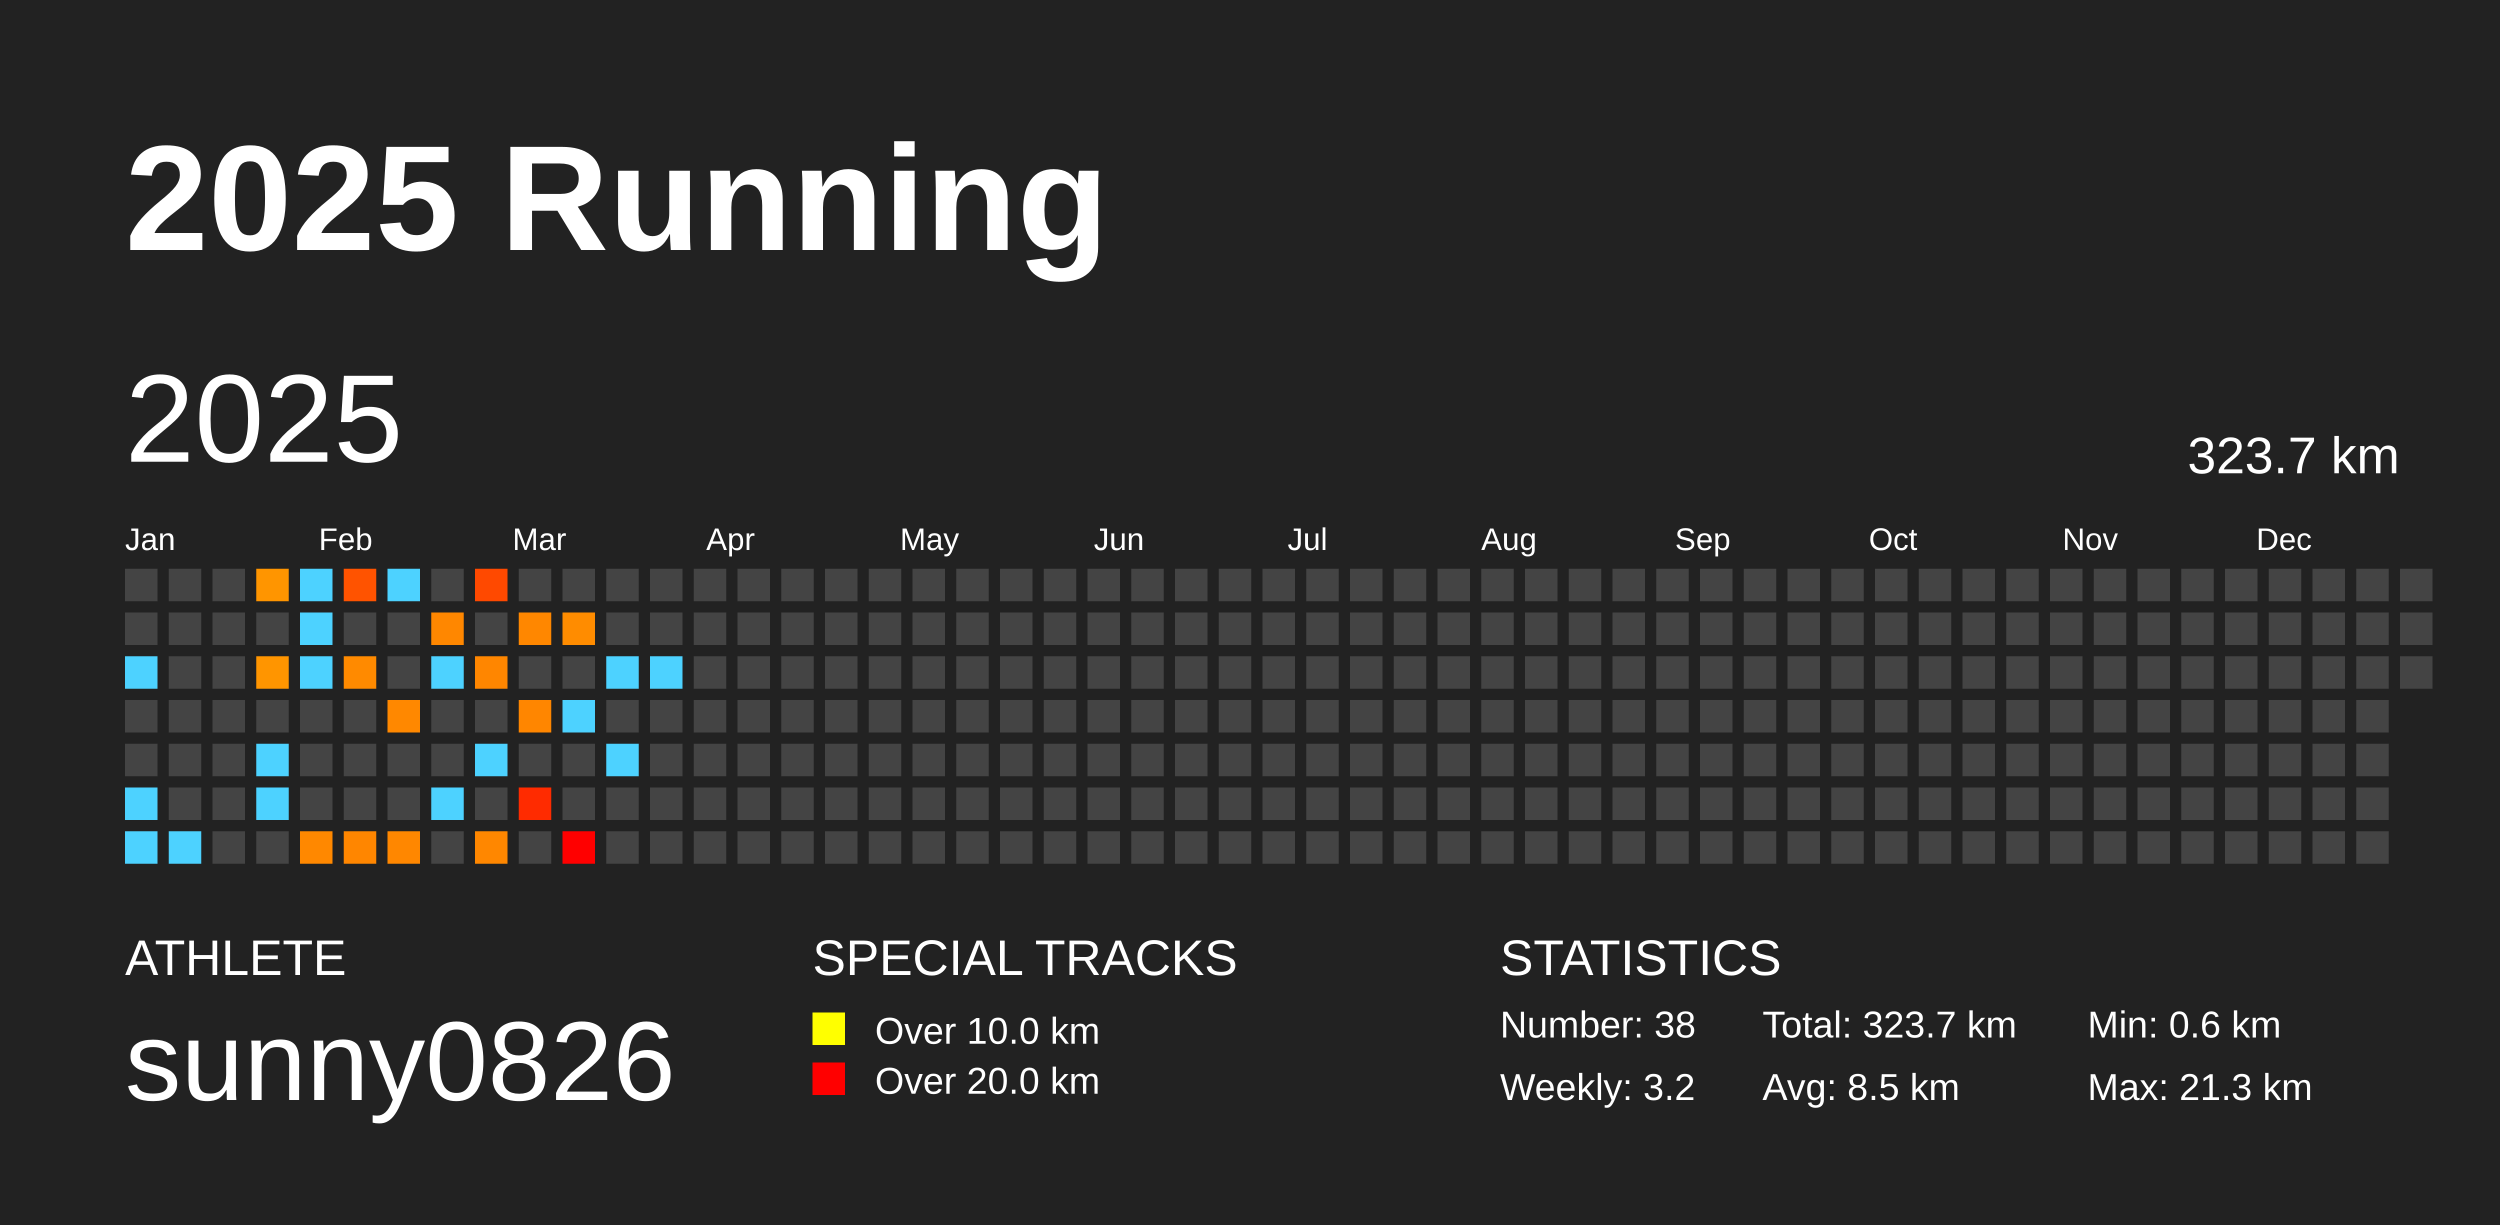
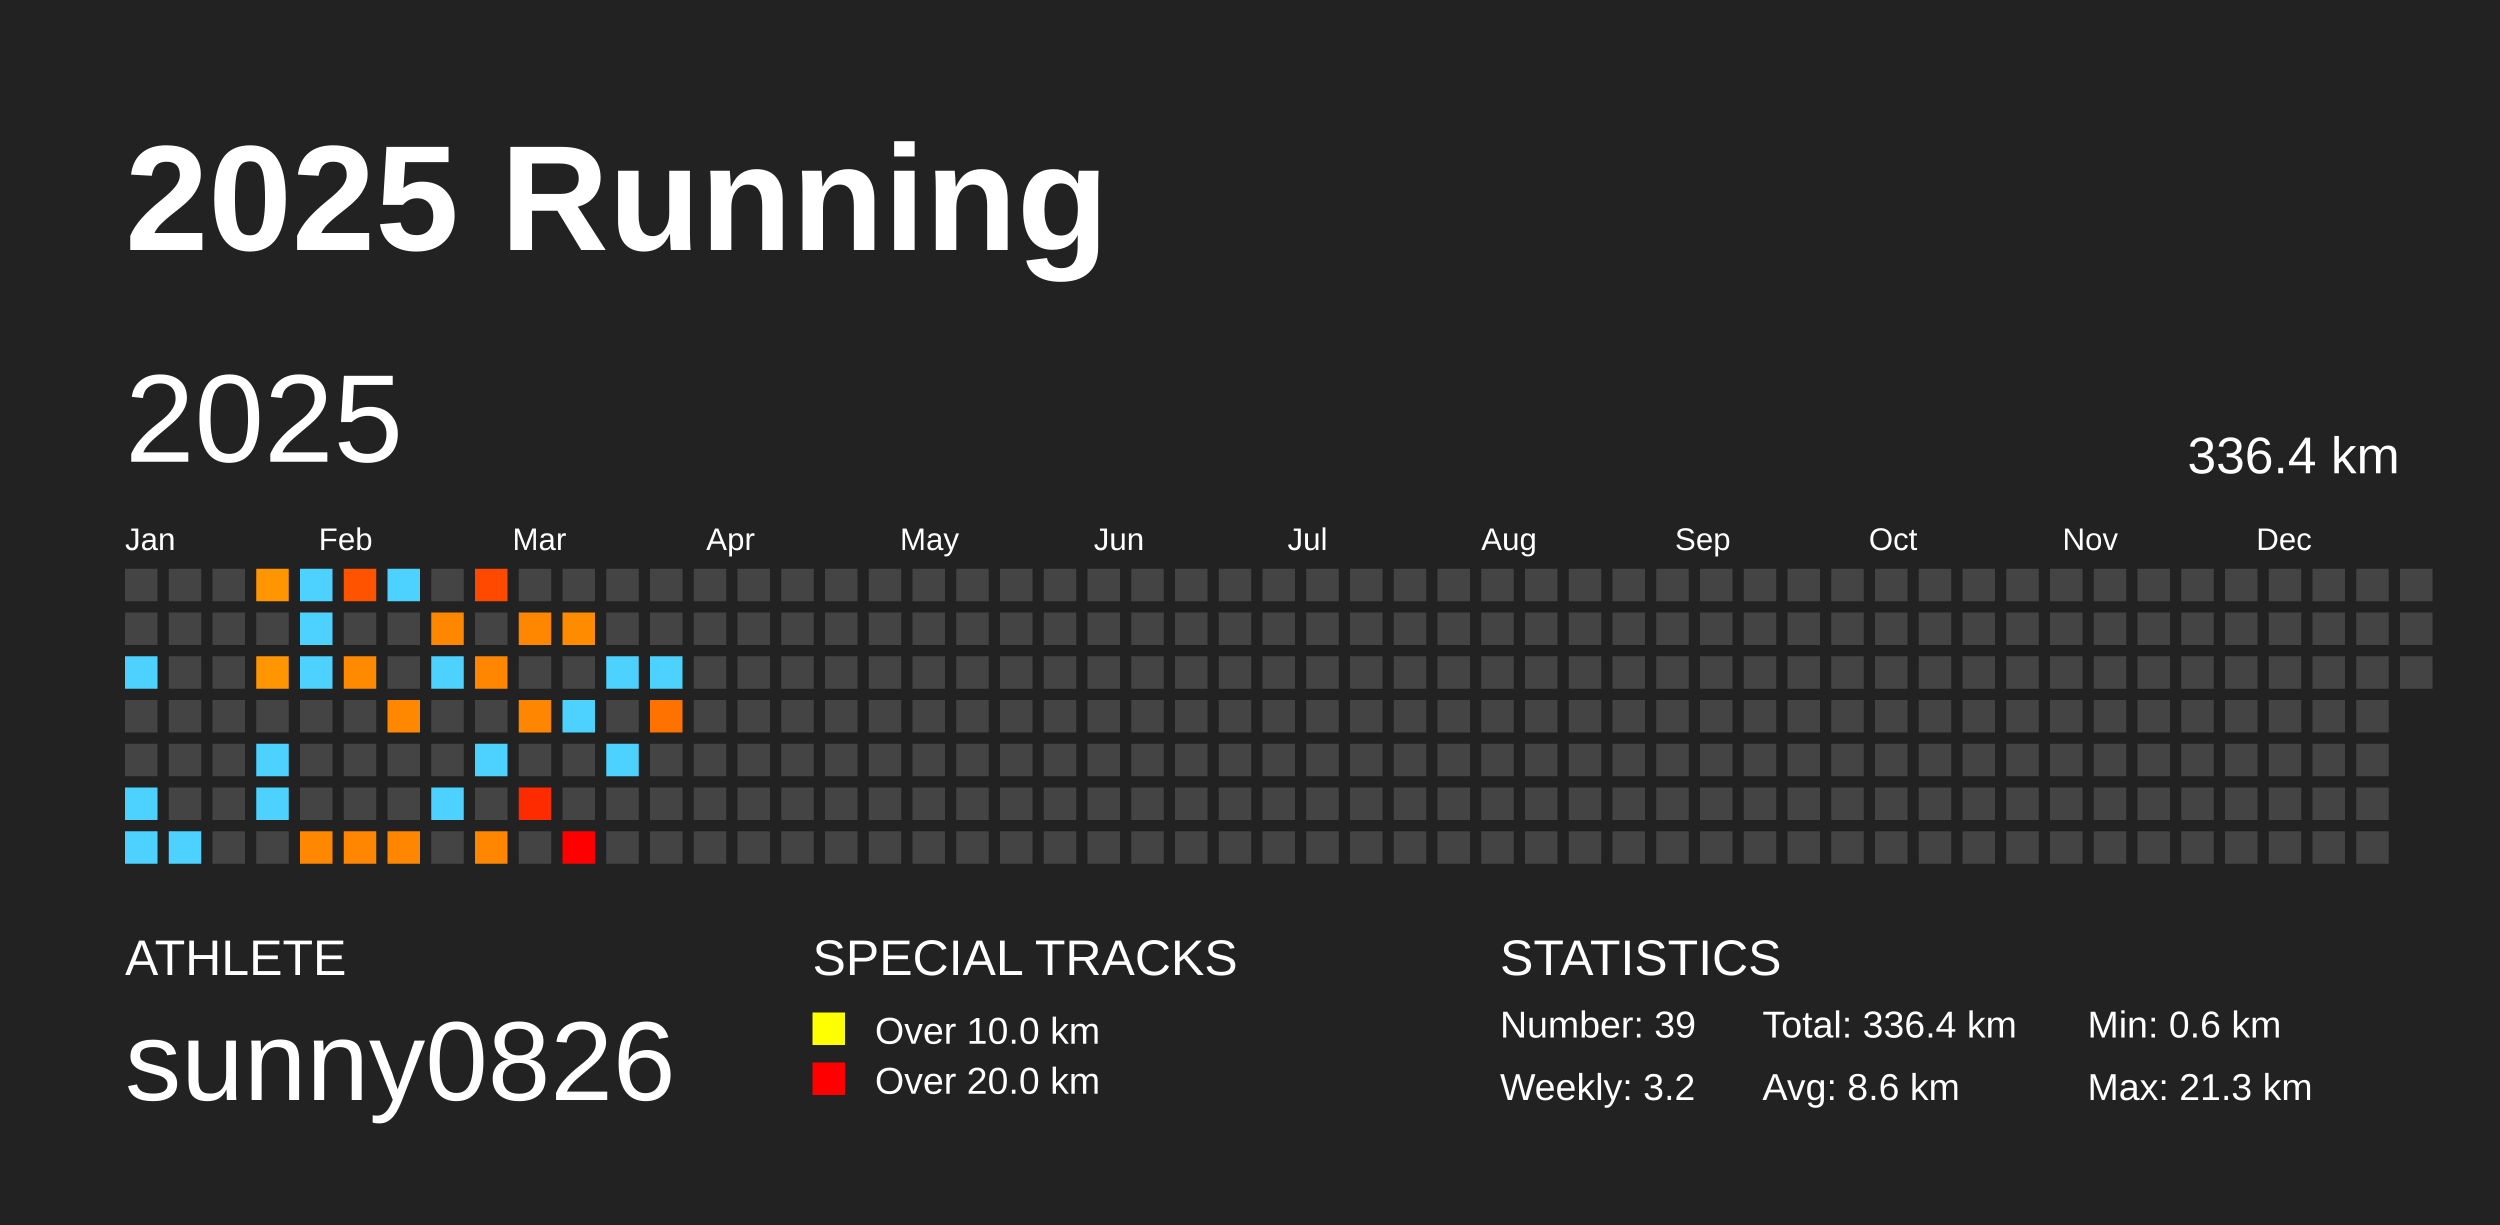
<svg xmlns="http://www.w3.org/2000/svg" baseProfile="full" height="98mm" version="1.1" viewBox="0,0,200,98" width="200mm">
  <defs />
  <rect fill="#222222" height="98" width="200" x="0" y="0" />
  <text fill="#FFFFFF" style="font-size:12px; font-family:Arial; font-weight:bold;" x="10" y="20">2025 Running</text>
  <text fill="#FFFFFF" style="font-size:4px; font-family:Arial" x="10" y="78">ATHLETE</text>
  <text fill="#FFFFFF" style="font-size:9px; font-family:Arial" x="10" y="88">sunny0826</text>
  <text fill="#FFFFFF" style="font-size:4px; font-family:Arial" x="65" y="78">SPECIAL TRACKS</text>
  <rect fill="yellow" height="2.6" width="2.6" x="65" y="81" />
  <text fill="#FFFFFF" style="font-size:3px; font-family:Arial" x="70" y="83.5">Over 10.0 km</text>
  <rect fill="red" height="2.6" width="2.6" x="65" y="85" />
  <text fill="#FFFFFF" style="font-size:3px; font-family:Arial" x="70" y="87.5">Over 20.0 km</text>
  <text fill="#FFFFFF" style="font-size:4px; font-family:Arial" x="120" y="78">STATISTICS</text>
-   <text fill="#FFFFFF" style="font-size:3px; font-family:Arial" x="120" y="83">Number: 38</text>
+   <text fill="#FFFFFF" style="font-size:3px; font-family:Arial" x="120" y="83">Number: 39</text>
  <text fill="#FFFFFF" style="font-size:3px; font-family:Arial" x="120" y="88">Weekly: 3.2</text>
-   <text fill="#FFFFFF" style="font-size:3px; font-family:Arial" x="141" y="83">Total: 323.7 km</text>
-   <text fill="#FFFFFF" style="font-size:3px; font-family:Arial" x="141" y="88">Avg: 8.5 km</text>
+   <text fill="#FFFFFF" style="font-size:3px; font-family:Arial" x="141" y="83">Total: 336.4 km</text>
+   <text fill="#FFFFFF" style="font-size:3px; font-family:Arial" x="141" y="88">Avg: 8.6 km</text>
  <text fill="#FFFFFF" style="font-size:3px; font-family:Arial" x="167" y="83">Min: 0.6 km</text>
  <text fill="#FFFFFF" style="font-size:3px; font-family:Arial" x="167" y="88">Max: 21.3 km</text>
  <text dominant-baseline="hanging" fill="#FFFFFF" style="font-size:10.0px; font-family:Arial;" x="10" y="30">2025</text>
-   <text dominant-baseline="hanging" fill="#FFFFFF" style="font-size:4.125px; font-family:Arial;" x="175" y="35">323.7 km</text>
+   <text dominant-baseline="hanging" fill="#FFFFFF" style="font-size:4.125px; font-family:Arial;" x="175" y="35">336.4 km</text>
  <text fill="#FFFFFF" style="font-size:2.5px; font-family:Arial" x="10.0" y="44">Jan</text>
  <text fill="#FFFFFF" style="font-size:2.5px; font-family:Arial" x="25.5" y="44">Feb</text>
  <text fill="#FFFFFF" style="font-size:2.5px; font-family:Arial" x="41.0" y="44">Mar</text>
  <text fill="#FFFFFF" style="font-size:2.5px; font-family:Arial" x="56.5" y="44">Apr</text>
  <text fill="#FFFFFF" style="font-size:2.5px; font-family:Arial" x="72.0" y="44">May</text>
  <text fill="#FFFFFF" style="font-size:2.5px; font-family:Arial" x="87.5" y="44">Jun</text>
  <text fill="#FFFFFF" style="font-size:2.5px; font-family:Arial" x="103.0" y="44">Jul</text>
  <text fill="#FFFFFF" style="font-size:2.5px; font-family:Arial" x="118.5" y="44">Aug</text>
  <text fill="#FFFFFF" style="font-size:2.5px; font-family:Arial" x="134.0" y="44">Sep</text>
  <text fill="#FFFFFF" style="font-size:2.5px; font-family:Arial" x="149.5" y="44">Oct</text>
  <text fill="#FFFFFF" style="font-size:2.5px; font-family:Arial" x="165.0" y="44">Nov</text>
  <text fill="#FFFFFF" style="font-size:2.5px; font-family:Arial" x="180.5" y="44">Dec</text>
  <rect fill="#444444" height="2.6" width="2.6" x="10.0" y="45.5" />
  <rect fill="#444444" height="2.6" width="2.6" x="10.0" y="49.0" />
  <rect fill="#4dd2ff" height="2.6" width="2.6" x="10.0" y="52.5" />
  <rect fill="#444444" height="2.6" width="2.6" x="10.0" y="56.0" />
  <rect fill="#444444" height="2.6" width="2.6" x="10.0" y="59.5" />
  <rect fill="#4dd2ff" height="2.6" width="2.6" x="10.0" y="63.0" />
  <rect fill="#4dd2ff" height="2.6" width="2.6" x="10.0" y="66.5" />
  <rect fill="#444444" height="2.6" width="2.6" x="13.5" y="45.5" />
  <rect fill="#444444" height="2.6" width="2.6" x="13.5" y="49.0" />
  <rect fill="#444444" height="2.6" width="2.6" x="13.5" y="52.5" />
  <rect fill="#444444" height="2.6" width="2.6" x="13.5" y="56.0" />
  <rect fill="#444444" height="2.6" width="2.6" x="13.5" y="59.5" />
  <rect fill="#444444" height="2.6" width="2.6" x="13.5" y="63.0" />
  <rect fill="#4dd2ff" height="2.6" width="2.6" x="13.5" y="66.5" />
  <rect fill="#444444" height="2.6" width="2.6" x="17.0" y="45.5" />
  <rect fill="#444444" height="2.6" width="2.6" x="17.0" y="49.0" />
  <rect fill="#444444" height="2.6" width="2.6" x="17.0" y="52.5" />
  <rect fill="#444444" height="2.6" width="2.6" x="17.0" y="56.0" />
  <rect fill="#444444" height="2.6" width="2.6" x="17.0" y="59.5" />
  <rect fill="#444444" height="2.6" width="2.6" x="17.0" y="63.0" />
  <rect fill="#444444" height="2.6" width="2.6" x="17.0" y="66.5" />
  <rect fill="#ff9500" height="2.6" width="2.6" x="20.5" y="45.5" />
  <rect fill="#444444" height="2.6" width="2.6" x="20.5" y="49.0" />
  <rect fill="#ff9500" height="2.6" width="2.6" x="20.5" y="52.5" />
  <rect fill="#444444" height="2.6" width="2.6" x="20.5" y="56.0" />
  <rect fill="#4dd2ff" height="2.6" width="2.6" x="20.5" y="59.5" />
  <rect fill="#4dd2ff" height="2.6" width="2.6" x="20.5" y="63.0" />
  <rect fill="#444444" height="2.6" width="2.6" x="20.5" y="66.5" />
  <rect fill="#4dd2ff" height="2.6" width="2.6" x="24.0" y="45.5" />
  <rect fill="#4dd2ff" height="2.6" width="2.6" x="24.0" y="49.0" />
  <rect fill="#4dd2ff" height="2.6" width="2.6" x="24.0" y="52.5" />
  <rect fill="#444444" height="2.6" width="2.6" x="24.0" y="56.0" />
  <rect fill="#444444" height="2.6" width="2.6" x="24.0" y="59.5" />
  <rect fill="#444444" height="2.6" width="2.6" x="24.0" y="63.0" />
  <rect fill="#ff8800" height="2.6" width="2.6" x="24.0" y="66.5" />
  <rect fill="#ff5300" height="2.6" width="2.6" x="27.5" y="45.5" />
  <rect fill="#444444" height="2.6" width="2.6" x="27.5" y="49.0" />
  <rect fill="#ff8a00" height="2.6" width="2.6" x="27.5" y="52.5" />
  <rect fill="#444444" height="2.6" width="2.6" x="27.5" y="56.0" />
  <rect fill="#444444" height="2.6" width="2.6" x="27.5" y="59.5" />
  <rect fill="#444444" height="2.6" width="2.6" x="27.5" y="63.0" />
  <rect fill="#ff8600" height="2.6" width="2.6" x="27.5" y="66.5" />
  <rect fill="#4dd2ff" height="2.6" width="2.6" x="31.0" y="45.5" />
  <rect fill="#444444" height="2.6" width="2.6" x="31.0" y="49.0" />
  <rect fill="#444444" height="2.6" width="2.6" x="31.0" y="52.5" />
  <rect fill="#ff8800" height="2.6" width="2.6" x="31.0" y="56.0" />
  <rect fill="#444444" height="2.6" width="2.6" x="31.0" y="59.5" />
  <rect fill="#444444" height="2.6" width="2.6" x="31.0" y="63.0" />
  <rect fill="#ff8700" height="2.6" width="2.6" x="31.0" y="66.5" />
  <rect fill="#444444" height="2.6" width="2.6" x="34.5" y="45.5" />
  <rect fill="#ff8700" height="2.6" width="2.6" x="34.5" y="49.0" />
  <rect fill="#4dd2ff" height="2.6" width="2.6" x="34.5" y="52.5" />
  <rect fill="#444444" height="2.6" width="2.6" x="34.5" y="56.0" />
  <rect fill="#444444" height="2.6" width="2.6" x="34.5" y="59.5" />
  <rect fill="#4dd2ff" height="2.6" width="2.6" x="34.5" y="63.0" />
  <rect fill="#444444" height="2.6" width="2.6" x="34.5" y="66.5" />
  <rect fill="#ff4900" height="2.6" width="2.6" x="38.0" y="45.5" />
  <rect fill="#444444" height="2.6" width="2.6" x="38.0" y="49.0" />
  <rect fill="#ff8600" height="2.6" width="2.6" x="38.0" y="52.5" />
  <rect fill="#444444" height="2.6" width="2.6" x="38.0" y="56.0" />
  <rect fill="#4dd2ff" height="2.6" width="2.6" x="38.0" y="59.5" />
  <rect fill="#444444" height="2.6" width="2.6" x="38.0" y="63.0" />
  <rect fill="#ff8700" height="2.6" width="2.6" x="38.0" y="66.5" />
  <rect fill="#444444" height="2.6" width="2.6" x="41.5" y="45.5" />
  <rect fill="#ff8700" height="2.6" width="2.6" x="41.5" y="49.0" />
  <rect fill="#444444" height="2.6" width="2.6" x="41.5" y="52.5" />
  <rect fill="#ff8600" height="2.6" width="2.6" x="41.5" y="56.0" />
  <rect fill="#444444" height="2.6" width="2.6" x="41.5" y="59.5" />
  <rect fill="#ff2b00" height="2.6" width="2.6" x="41.5" y="63.0" />
  <rect fill="#444444" height="2.6" width="2.6" x="41.5" y="66.5" />
  <rect fill="#444444" height="2.6" width="2.6" x="45.0" y="45.5" />
  <rect fill="#ff8c00" height="2.6" width="2.6" x="45.0" y="49.0" />
  <rect fill="#444444" height="2.6" width="2.6" x="45.0" y="52.5" />
  <rect fill="#4dd2ff" height="2.6" width="2.6" x="45.0" y="56.0" />
  <rect fill="#444444" height="2.6" width="2.6" x="45.0" y="59.5" />
  <rect fill="#444444" height="2.6" width="2.6" x="45.0" y="63.0" />
  <rect fill="red" height="2.6" width="2.6" x="45.0" y="66.5" />
  <rect fill="#444444" height="2.6" width="2.6" x="48.5" y="45.5" />
  <rect fill="#444444" height="2.6" width="2.6" x="48.5" y="49.0" />
  <rect fill="#4dd2ff" height="2.6" width="2.6" x="48.5" y="52.5" />
  <rect fill="#444444" height="2.6" width="2.6" x="48.5" y="56.0" />
  <rect fill="#4dd2ff" height="2.6" width="2.6" x="48.5" y="59.5" />
  <rect fill="#444444" height="2.6" width="2.6" x="48.5" y="63.0" />
  <rect fill="#444444" height="2.6" width="2.6" x="48.5" y="66.5" />
  <rect fill="#444444" height="2.6" width="2.6" x="52.0" y="45.5" />
  <rect fill="#444444" height="2.6" width="2.6" x="52.0" y="49.0" />
  <rect fill="#4dd2ff" height="2.6" width="2.6" x="52.0" y="52.5" />
-   <rect fill="#444444" height="2.6" width="2.6" x="52.0" y="56.0" />
+   <rect fill="#ff7200" height="2.6" width="2.6" x="52.0" y="56.0" />
  <rect fill="#444444" height="2.6" width="2.6" x="52.0" y="59.5" />
  <rect fill="#444444" height="2.6" width="2.6" x="52.0" y="63.0" />
  <rect fill="#444444" height="2.6" width="2.6" x="52.0" y="66.5" />
  <rect fill="#444444" height="2.6" width="2.6" x="55.5" y="45.5" />
  <rect fill="#444444" height="2.6" width="2.6" x="55.5" y="49.0" />
  <rect fill="#444444" height="2.6" width="2.6" x="55.5" y="52.5" />
  <rect fill="#444444" height="2.6" width="2.6" x="55.5" y="56.0" />
  <rect fill="#444444" height="2.6" width="2.6" x="55.5" y="59.5" />
  <rect fill="#444444" height="2.6" width="2.6" x="55.5" y="63.0" />
  <rect fill="#444444" height="2.6" width="2.6" x="55.5" y="66.5" />
  <rect fill="#444444" height="2.6" width="2.6" x="59.0" y="45.5" />
  <rect fill="#444444" height="2.6" width="2.6" x="59.0" y="49.0" />
  <rect fill="#444444" height="2.6" width="2.6" x="59.0" y="52.5" />
  <rect fill="#444444" height="2.6" width="2.6" x="59.0" y="56.0" />
  <rect fill="#444444" height="2.6" width="2.6" x="59.0" y="59.5" />
  <rect fill="#444444" height="2.6" width="2.6" x="59.0" y="63.0" />
  <rect fill="#444444" height="2.6" width="2.6" x="59.0" y="66.5" />
  <rect fill="#444444" height="2.6" width="2.6" x="62.5" y="45.5" />
  <rect fill="#444444" height="2.6" width="2.6" x="62.5" y="49.0" />
  <rect fill="#444444" height="2.6" width="2.6" x="62.5" y="52.5" />
  <rect fill="#444444" height="2.6" width="2.6" x="62.5" y="56.0" />
  <rect fill="#444444" height="2.6" width="2.6" x="62.5" y="59.5" />
  <rect fill="#444444" height="2.6" width="2.6" x="62.5" y="63.0" />
  <rect fill="#444444" height="2.6" width="2.6" x="62.5" y="66.5" />
  <rect fill="#444444" height="2.6" width="2.6" x="66.0" y="45.5" />
  <rect fill="#444444" height="2.6" width="2.6" x="66.0" y="49.0" />
  <rect fill="#444444" height="2.6" width="2.6" x="66.0" y="52.5" />
  <rect fill="#444444" height="2.6" width="2.6" x="66.0" y="56.0" />
  <rect fill="#444444" height="2.6" width="2.6" x="66.0" y="59.5" />
  <rect fill="#444444" height="2.6" width="2.6" x="66.0" y="63.0" />
  <rect fill="#444444" height="2.6" width="2.6" x="66.0" y="66.5" />
  <rect fill="#444444" height="2.6" width="2.6" x="69.5" y="45.5" />
  <rect fill="#444444" height="2.6" width="2.6" x="69.5" y="49.0" />
  <rect fill="#444444" height="2.6" width="2.6" x="69.5" y="52.5" />
  <rect fill="#444444" height="2.6" width="2.6" x="69.5" y="56.0" />
  <rect fill="#444444" height="2.6" width="2.6" x="69.5" y="59.5" />
  <rect fill="#444444" height="2.6" width="2.6" x="69.5" y="63.0" />
  <rect fill="#444444" height="2.6" width="2.6" x="69.5" y="66.5" />
  <rect fill="#444444" height="2.6" width="2.6" x="73.0" y="45.5" />
  <rect fill="#444444" height="2.6" width="2.6" x="73.0" y="49.0" />
  <rect fill="#444444" height="2.6" width="2.6" x="73.0" y="52.5" />
  <rect fill="#444444" height="2.6" width="2.6" x="73.0" y="56.0" />
  <rect fill="#444444" height="2.6" width="2.6" x="73.0" y="59.5" />
  <rect fill="#444444" height="2.6" width="2.6" x="73.0" y="63.0" />
  <rect fill="#444444" height="2.6" width="2.6" x="73.0" y="66.5" />
  <rect fill="#444444" height="2.6" width="2.6" x="76.5" y="45.5" />
  <rect fill="#444444" height="2.6" width="2.6" x="76.5" y="49.0" />
  <rect fill="#444444" height="2.6" width="2.6" x="76.5" y="52.5" />
  <rect fill="#444444" height="2.6" width="2.6" x="76.5" y="56.0" />
  <rect fill="#444444" height="2.6" width="2.6" x="76.5" y="59.5" />
  <rect fill="#444444" height="2.6" width="2.6" x="76.5" y="63.0" />
  <rect fill="#444444" height="2.6" width="2.6" x="76.5" y="66.5" />
  <rect fill="#444444" height="2.6" width="2.6" x="80.0" y="45.5" />
  <rect fill="#444444" height="2.6" width="2.6" x="80.0" y="49.0" />
  <rect fill="#444444" height="2.6" width="2.6" x="80.0" y="52.5" />
  <rect fill="#444444" height="2.6" width="2.6" x="80.0" y="56.0" />
  <rect fill="#444444" height="2.6" width="2.6" x="80.0" y="59.5" />
  <rect fill="#444444" height="2.6" width="2.6" x="80.0" y="63.0" />
  <rect fill="#444444" height="2.6" width="2.6" x="80.0" y="66.5" />
  <rect fill="#444444" height="2.6" width="2.6" x="83.5" y="45.5" />
  <rect fill="#444444" height="2.6" width="2.6" x="83.5" y="49.0" />
  <rect fill="#444444" height="2.6" width="2.6" x="83.5" y="52.5" />
  <rect fill="#444444" height="2.6" width="2.6" x="83.5" y="56.0" />
  <rect fill="#444444" height="2.6" width="2.6" x="83.5" y="59.5" />
  <rect fill="#444444" height="2.6" width="2.6" x="83.5" y="63.0" />
  <rect fill="#444444" height="2.6" width="2.6" x="83.5" y="66.5" />
  <rect fill="#444444" height="2.6" width="2.6" x="87.0" y="45.5" />
  <rect fill="#444444" height="2.6" width="2.6" x="87.0" y="49.0" />
  <rect fill="#444444" height="2.6" width="2.6" x="87.0" y="52.5" />
  <rect fill="#444444" height="2.6" width="2.6" x="87.0" y="56.0" />
  <rect fill="#444444" height="2.6" width="2.6" x="87.0" y="59.5" />
  <rect fill="#444444" height="2.6" width="2.6" x="87.0" y="63.0" />
  <rect fill="#444444" height="2.6" width="2.6" x="87.0" y="66.5" />
  <rect fill="#444444" height="2.6" width="2.6" x="90.5" y="45.5" />
  <rect fill="#444444" height="2.6" width="2.6" x="90.5" y="49.0" />
  <rect fill="#444444" height="2.6" width="2.6" x="90.5" y="52.5" />
  <rect fill="#444444" height="2.6" width="2.6" x="90.5" y="56.0" />
  <rect fill="#444444" height="2.6" width="2.6" x="90.5" y="59.5" />
  <rect fill="#444444" height="2.6" width="2.6" x="90.5" y="63.0" />
  <rect fill="#444444" height="2.6" width="2.6" x="90.5" y="66.5" />
  <rect fill="#444444" height="2.6" width="2.6" x="94.0" y="45.5" />
  <rect fill="#444444" height="2.6" width="2.6" x="94.0" y="49.0" />
  <rect fill="#444444" height="2.6" width="2.6" x="94.0" y="52.5" />
  <rect fill="#444444" height="2.6" width="2.6" x="94.0" y="56.0" />
  <rect fill="#444444" height="2.6" width="2.6" x="94.0" y="59.5" />
  <rect fill="#444444" height="2.6" width="2.6" x="94.0" y="63.0" />
  <rect fill="#444444" height="2.6" width="2.6" x="94.0" y="66.5" />
  <rect fill="#444444" height="2.6" width="2.6" x="97.5" y="45.5" />
  <rect fill="#444444" height="2.6" width="2.6" x="97.5" y="49.0" />
  <rect fill="#444444" height="2.6" width="2.6" x="97.5" y="52.5" />
  <rect fill="#444444" height="2.6" width="2.6" x="97.5" y="56.0" />
  <rect fill="#444444" height="2.6" width="2.6" x="97.5" y="59.5" />
  <rect fill="#444444" height="2.6" width="2.6" x="97.5" y="63.0" />
  <rect fill="#444444" height="2.6" width="2.6" x="97.5" y="66.5" />
  <rect fill="#444444" height="2.6" width="2.6" x="101.0" y="45.5" />
  <rect fill="#444444" height="2.6" width="2.6" x="101.0" y="49.0" />
  <rect fill="#444444" height="2.6" width="2.6" x="101.0" y="52.5" />
  <rect fill="#444444" height="2.6" width="2.6" x="101.0" y="56.0" />
  <rect fill="#444444" height="2.6" width="2.6" x="101.0" y="59.5" />
  <rect fill="#444444" height="2.6" width="2.6" x="101.0" y="63.0" />
  <rect fill="#444444" height="2.6" width="2.6" x="101.0" y="66.5" />
  <rect fill="#444444" height="2.6" width="2.6" x="104.5" y="45.5" />
  <rect fill="#444444" height="2.6" width="2.6" x="104.5" y="49.0" />
  <rect fill="#444444" height="2.6" width="2.6" x="104.5" y="52.5" />
  <rect fill="#444444" height="2.6" width="2.6" x="104.5" y="56.0" />
  <rect fill="#444444" height="2.6" width="2.6" x="104.5" y="59.5" />
  <rect fill="#444444" height="2.6" width="2.6" x="104.5" y="63.0" />
  <rect fill="#444444" height="2.6" width="2.6" x="104.5" y="66.5" />
  <rect fill="#444444" height="2.6" width="2.6" x="108.0" y="45.5" />
  <rect fill="#444444" height="2.6" width="2.6" x="108.0" y="49.0" />
  <rect fill="#444444" height="2.6" width="2.6" x="108.0" y="52.5" />
  <rect fill="#444444" height="2.6" width="2.6" x="108.0" y="56.0" />
  <rect fill="#444444" height="2.6" width="2.6" x="108.0" y="59.5" />
  <rect fill="#444444" height="2.6" width="2.6" x="108.0" y="63.0" />
  <rect fill="#444444" height="2.6" width="2.6" x="108.0" y="66.5" />
  <rect fill="#444444" height="2.6" width="2.6" x="111.5" y="45.5" />
  <rect fill="#444444" height="2.6" width="2.6" x="111.5" y="49.0" />
  <rect fill="#444444" height="2.6" width="2.6" x="111.5" y="52.5" />
  <rect fill="#444444" height="2.6" width="2.6" x="111.5" y="56.0" />
  <rect fill="#444444" height="2.6" width="2.6" x="111.5" y="59.5" />
  <rect fill="#444444" height="2.6" width="2.6" x="111.5" y="63.0" />
  <rect fill="#444444" height="2.6" width="2.6" x="111.5" y="66.5" />
  <rect fill="#444444" height="2.6" width="2.6" x="115.0" y="45.5" />
  <rect fill="#444444" height="2.6" width="2.6" x="115.0" y="49.0" />
  <rect fill="#444444" height="2.6" width="2.6" x="115.0" y="52.5" />
  <rect fill="#444444" height="2.6" width="2.6" x="115.0" y="56.0" />
  <rect fill="#444444" height="2.6" width="2.6" x="115.0" y="59.5" />
  <rect fill="#444444" height="2.6" width="2.6" x="115.0" y="63.0" />
  <rect fill="#444444" height="2.6" width="2.6" x="115.0" y="66.5" />
  <rect fill="#444444" height="2.6" width="2.6" x="118.5" y="45.5" />
  <rect fill="#444444" height="2.6" width="2.6" x="118.5" y="49.0" />
  <rect fill="#444444" height="2.6" width="2.6" x="118.5" y="52.5" />
  <rect fill="#444444" height="2.6" width="2.6" x="118.5" y="56.0" />
  <rect fill="#444444" height="2.6" width="2.6" x="118.5" y="59.5" />
  <rect fill="#444444" height="2.6" width="2.6" x="118.5" y="63.0" />
  <rect fill="#444444" height="2.6" width="2.6" x="118.5" y="66.5" />
  <rect fill="#444444" height="2.6" width="2.6" x="122.0" y="45.5" />
  <rect fill="#444444" height="2.6" width="2.6" x="122.0" y="49.0" />
  <rect fill="#444444" height="2.6" width="2.6" x="122.0" y="52.5" />
  <rect fill="#444444" height="2.6" width="2.6" x="122.0" y="56.0" />
  <rect fill="#444444" height="2.6" width="2.6" x="122.0" y="59.5" />
  <rect fill="#444444" height="2.6" width="2.6" x="122.0" y="63.0" />
  <rect fill="#444444" height="2.6" width="2.6" x="122.0" y="66.5" />
  <rect fill="#444444" height="2.6" width="2.6" x="125.5" y="45.5" />
  <rect fill="#444444" height="2.6" width="2.6" x="125.5" y="49.0" />
  <rect fill="#444444" height="2.6" width="2.6" x="125.5" y="52.5" />
  <rect fill="#444444" height="2.6" width="2.6" x="125.5" y="56.0" />
  <rect fill="#444444" height="2.6" width="2.6" x="125.5" y="59.5" />
  <rect fill="#444444" height="2.6" width="2.6" x="125.5" y="63.0" />
  <rect fill="#444444" height="2.6" width="2.6" x="125.5" y="66.5" />
  <rect fill="#444444" height="2.6" width="2.6" x="129.0" y="45.5" />
  <rect fill="#444444" height="2.6" width="2.6" x="129.0" y="49.0" />
  <rect fill="#444444" height="2.6" width="2.6" x="129.0" y="52.5" />
  <rect fill="#444444" height="2.6" width="2.6" x="129.0" y="56.0" />
  <rect fill="#444444" height="2.6" width="2.6" x="129.0" y="59.5" />
  <rect fill="#444444" height="2.6" width="2.6" x="129.0" y="63.0" />
  <rect fill="#444444" height="2.6" width="2.6" x="129.0" y="66.5" />
  <rect fill="#444444" height="2.6" width="2.6" x="132.5" y="45.5" />
  <rect fill="#444444" height="2.6" width="2.6" x="132.5" y="49.0" />
  <rect fill="#444444" height="2.6" width="2.6" x="132.5" y="52.5" />
  <rect fill="#444444" height="2.6" width="2.6" x="132.5" y="56.0" />
  <rect fill="#444444" height="2.6" width="2.6" x="132.5" y="59.5" />
  <rect fill="#444444" height="2.6" width="2.6" x="132.5" y="63.0" />
  <rect fill="#444444" height="2.6" width="2.6" x="132.5" y="66.5" />
  <rect fill="#444444" height="2.6" width="2.6" x="136.0" y="45.5" />
  <rect fill="#444444" height="2.6" width="2.6" x="136.0" y="49.0" />
  <rect fill="#444444" height="2.6" width="2.6" x="136.0" y="52.5" />
  <rect fill="#444444" height="2.6" width="2.6" x="136.0" y="56.0" />
  <rect fill="#444444" height="2.6" width="2.6" x="136.0" y="59.5" />
  <rect fill="#444444" height="2.6" width="2.6" x="136.0" y="63.0" />
  <rect fill="#444444" height="2.6" width="2.6" x="136.0" y="66.5" />
  <rect fill="#444444" height="2.6" width="2.6" x="139.5" y="45.5" />
  <rect fill="#444444" height="2.6" width="2.6" x="139.5" y="49.0" />
  <rect fill="#444444" height="2.6" width="2.6" x="139.5" y="52.5" />
  <rect fill="#444444" height="2.6" width="2.6" x="139.5" y="56.0" />
  <rect fill="#444444" height="2.6" width="2.6" x="139.5" y="59.5" />
  <rect fill="#444444" height="2.6" width="2.6" x="139.5" y="63.0" />
  <rect fill="#444444" height="2.6" width="2.6" x="139.5" y="66.5" />
  <rect fill="#444444" height="2.6" width="2.6" x="143.0" y="45.5" />
  <rect fill="#444444" height="2.6" width="2.6" x="143.0" y="49.0" />
  <rect fill="#444444" height="2.6" width="2.6" x="143.0" y="52.5" />
  <rect fill="#444444" height="2.6" width="2.6" x="143.0" y="56.0" />
  <rect fill="#444444" height="2.6" width="2.6" x="143.0" y="59.5" />
  <rect fill="#444444" height="2.6" width="2.6" x="143.0" y="63.0" />
  <rect fill="#444444" height="2.6" width="2.6" x="143.0" y="66.5" />
  <rect fill="#444444" height="2.6" width="2.6" x="146.5" y="45.5" />
  <rect fill="#444444" height="2.6" width="2.6" x="146.5" y="49.0" />
  <rect fill="#444444" height="2.6" width="2.6" x="146.5" y="52.5" />
  <rect fill="#444444" height="2.6" width="2.6" x="146.5" y="56.0" />
  <rect fill="#444444" height="2.6" width="2.6" x="146.5" y="59.5" />
  <rect fill="#444444" height="2.6" width="2.6" x="146.5" y="63.0" />
  <rect fill="#444444" height="2.6" width="2.6" x="146.5" y="66.5" />
  <rect fill="#444444" height="2.6" width="2.6" x="150.0" y="45.5" />
  <rect fill="#444444" height="2.6" width="2.6" x="150.0" y="49.0" />
  <rect fill="#444444" height="2.6" width="2.6" x="150.0" y="52.5" />
  <rect fill="#444444" height="2.6" width="2.6" x="150.0" y="56.0" />
  <rect fill="#444444" height="2.6" width="2.6" x="150.0" y="59.5" />
  <rect fill="#444444" height="2.6" width="2.6" x="150.0" y="63.0" />
  <rect fill="#444444" height="2.6" width="2.6" x="150.0" y="66.5" />
  <rect fill="#444444" height="2.6" width="2.6" x="153.5" y="45.5" />
  <rect fill="#444444" height="2.6" width="2.6" x="153.5" y="49.0" />
  <rect fill="#444444" height="2.6" width="2.6" x="153.5" y="52.5" />
  <rect fill="#444444" height="2.6" width="2.6" x="153.5" y="56.0" />
  <rect fill="#444444" height="2.6" width="2.6" x="153.5" y="59.5" />
  <rect fill="#444444" height="2.6" width="2.6" x="153.5" y="63.0" />
  <rect fill="#444444" height="2.6" width="2.6" x="153.5" y="66.5" />
  <rect fill="#444444" height="2.6" width="2.6" x="157.0" y="45.5" />
  <rect fill="#444444" height="2.6" width="2.6" x="157.0" y="49.0" />
  <rect fill="#444444" height="2.6" width="2.6" x="157.0" y="52.5" />
  <rect fill="#444444" height="2.6" width="2.6" x="157.0" y="56.0" />
  <rect fill="#444444" height="2.6" width="2.6" x="157.0" y="59.5" />
  <rect fill="#444444" height="2.6" width="2.6" x="157.0" y="63.0" />
  <rect fill="#444444" height="2.6" width="2.6" x="157.0" y="66.5" />
  <rect fill="#444444" height="2.6" width="2.6" x="160.5" y="45.5" />
  <rect fill="#444444" height="2.6" width="2.6" x="160.5" y="49.0" />
  <rect fill="#444444" height="2.6" width="2.6" x="160.5" y="52.5" />
  <rect fill="#444444" height="2.6" width="2.6" x="160.5" y="56.0" />
  <rect fill="#444444" height="2.6" width="2.6" x="160.5" y="59.5" />
  <rect fill="#444444" height="2.6" width="2.6" x="160.5" y="63.0" />
  <rect fill="#444444" height="2.6" width="2.6" x="160.5" y="66.5" />
  <rect fill="#444444" height="2.6" width="2.6" x="164.0" y="45.5" />
  <rect fill="#444444" height="2.6" width="2.6" x="164.0" y="49.0" />
  <rect fill="#444444" height="2.6" width="2.6" x="164.0" y="52.5" />
  <rect fill="#444444" height="2.6" width="2.6" x="164.0" y="56.0" />
  <rect fill="#444444" height="2.6" width="2.6" x="164.0" y="59.5" />
  <rect fill="#444444" height="2.6" width="2.6" x="164.0" y="63.0" />
  <rect fill="#444444" height="2.6" width="2.6" x="164.0" y="66.5" />
  <rect fill="#444444" height="2.6" width="2.6" x="167.5" y="45.5" />
  <rect fill="#444444" height="2.6" width="2.6" x="167.5" y="49.0" />
  <rect fill="#444444" height="2.6" width="2.6" x="167.5" y="52.5" />
  <rect fill="#444444" height="2.6" width="2.6" x="167.5" y="56.0" />
  <rect fill="#444444" height="2.6" width="2.6" x="167.5" y="59.5" />
  <rect fill="#444444" height="2.6" width="2.6" x="167.5" y="63.0" />
  <rect fill="#444444" height="2.6" width="2.6" x="167.5" y="66.5" />
  <rect fill="#444444" height="2.6" width="2.6" x="171.0" y="45.5" />
  <rect fill="#444444" height="2.6" width="2.6" x="171.0" y="49.0" />
  <rect fill="#444444" height="2.6" width="2.6" x="171.0" y="52.5" />
  <rect fill="#444444" height="2.6" width="2.6" x="171.0" y="56.0" />
  <rect fill="#444444" height="2.6" width="2.6" x="171.0" y="59.5" />
  <rect fill="#444444" height="2.6" width="2.6" x="171.0" y="63.0" />
  <rect fill="#444444" height="2.6" width="2.6" x="171.0" y="66.5" />
  <rect fill="#444444" height="2.6" width="2.6" x="174.5" y="45.5" />
  <rect fill="#444444" height="2.6" width="2.6" x="174.5" y="49.0" />
  <rect fill="#444444" height="2.6" width="2.6" x="174.5" y="52.5" />
  <rect fill="#444444" height="2.6" width="2.6" x="174.5" y="56.0" />
  <rect fill="#444444" height="2.6" width="2.6" x="174.5" y="59.5" />
  <rect fill="#444444" height="2.6" width="2.6" x="174.5" y="63.0" />
  <rect fill="#444444" height="2.6" width="2.6" x="174.5" y="66.5" />
  <rect fill="#444444" height="2.6" width="2.6" x="178.0" y="45.5" />
  <rect fill="#444444" height="2.6" width="2.6" x="178.0" y="49.0" />
  <rect fill="#444444" height="2.6" width="2.6" x="178.0" y="52.5" />
  <rect fill="#444444" height="2.6" width="2.6" x="178.0" y="56.0" />
  <rect fill="#444444" height="2.6" width="2.6" x="178.0" y="59.5" />
  <rect fill="#444444" height="2.6" width="2.6" x="178.0" y="63.0" />
  <rect fill="#444444" height="2.6" width="2.6" x="178.0" y="66.5" />
  <rect fill="#444444" height="2.6" width="2.6" x="181.5" y="45.5" />
  <rect fill="#444444" height="2.6" width="2.6" x="181.5" y="49.0" />
  <rect fill="#444444" height="2.6" width="2.6" x="181.5" y="52.5" />
  <rect fill="#444444" height="2.6" width="2.6" x="181.5" y="56.0" />
  <rect fill="#444444" height="2.6" width="2.6" x="181.5" y="59.5" />
  <rect fill="#444444" height="2.6" width="2.6" x="181.5" y="63.0" />
  <rect fill="#444444" height="2.6" width="2.6" x="181.5" y="66.5" />
  <rect fill="#444444" height="2.6" width="2.6" x="185.0" y="45.5" />
  <rect fill="#444444" height="2.6" width="2.6" x="185.0" y="49.0" />
  <rect fill="#444444" height="2.6" width="2.6" x="185.0" y="52.5" />
  <rect fill="#444444" height="2.6" width="2.6" x="185.0" y="56.0" />
  <rect fill="#444444" height="2.6" width="2.6" x="185.0" y="59.5" />
  <rect fill="#444444" height="2.6" width="2.6" x="185.0" y="63.0" />
  <rect fill="#444444" height="2.6" width="2.6" x="185.0" y="66.5" />
  <rect fill="#444444" height="2.6" width="2.6" x="188.5" y="45.5" />
  <rect fill="#444444" height="2.6" width="2.6" x="188.5" y="49.0" />
  <rect fill="#444444" height="2.6" width="2.6" x="188.5" y="52.5" />
  <rect fill="#444444" height="2.6" width="2.6" x="188.5" y="56.0" />
  <rect fill="#444444" height="2.6" width="2.6" x="188.5" y="59.5" />
  <rect fill="#444444" height="2.6" width="2.6" x="188.5" y="63.0" />
  <rect fill="#444444" height="2.6" width="2.6" x="188.5" y="66.5" />
  <rect fill="#444444" height="2.6" width="2.6" x="192.0" y="45.5" />
  <rect fill="#444444" height="2.6" width="2.6" x="192.0" y="49.0" />
  <rect fill="#444444" height="2.6" width="2.6" x="192.0" y="52.5" />
</svg>
